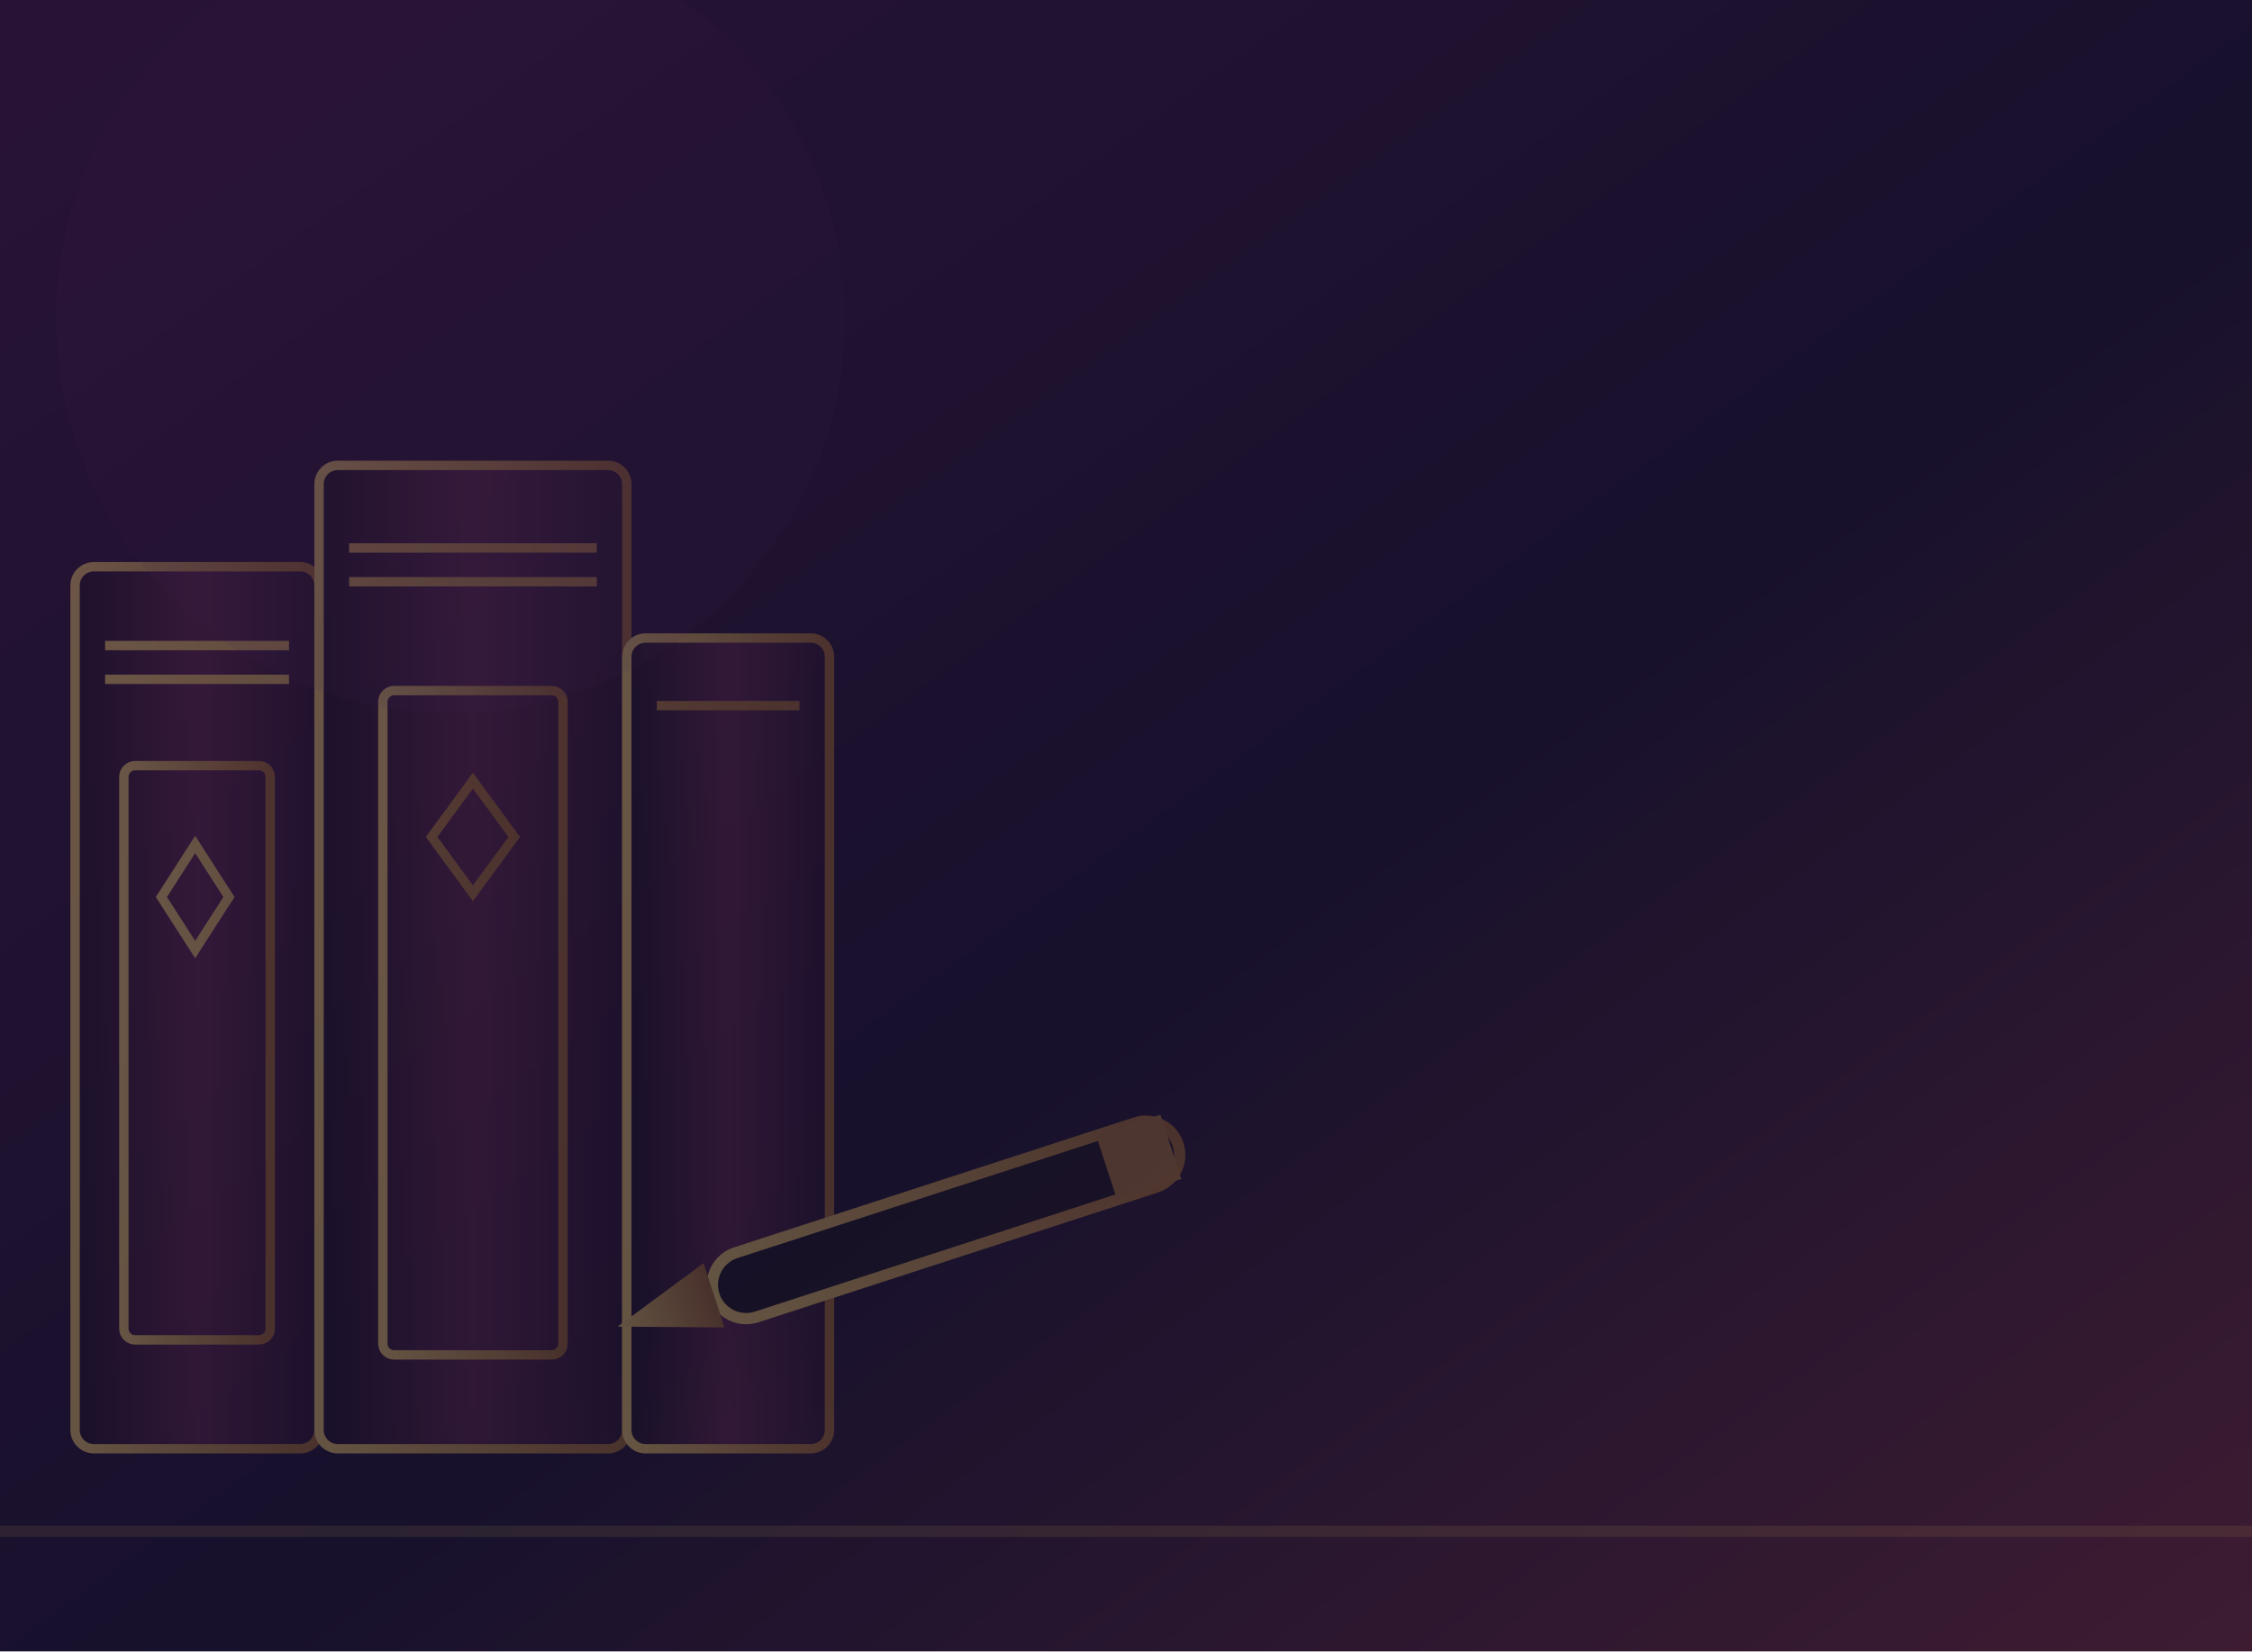
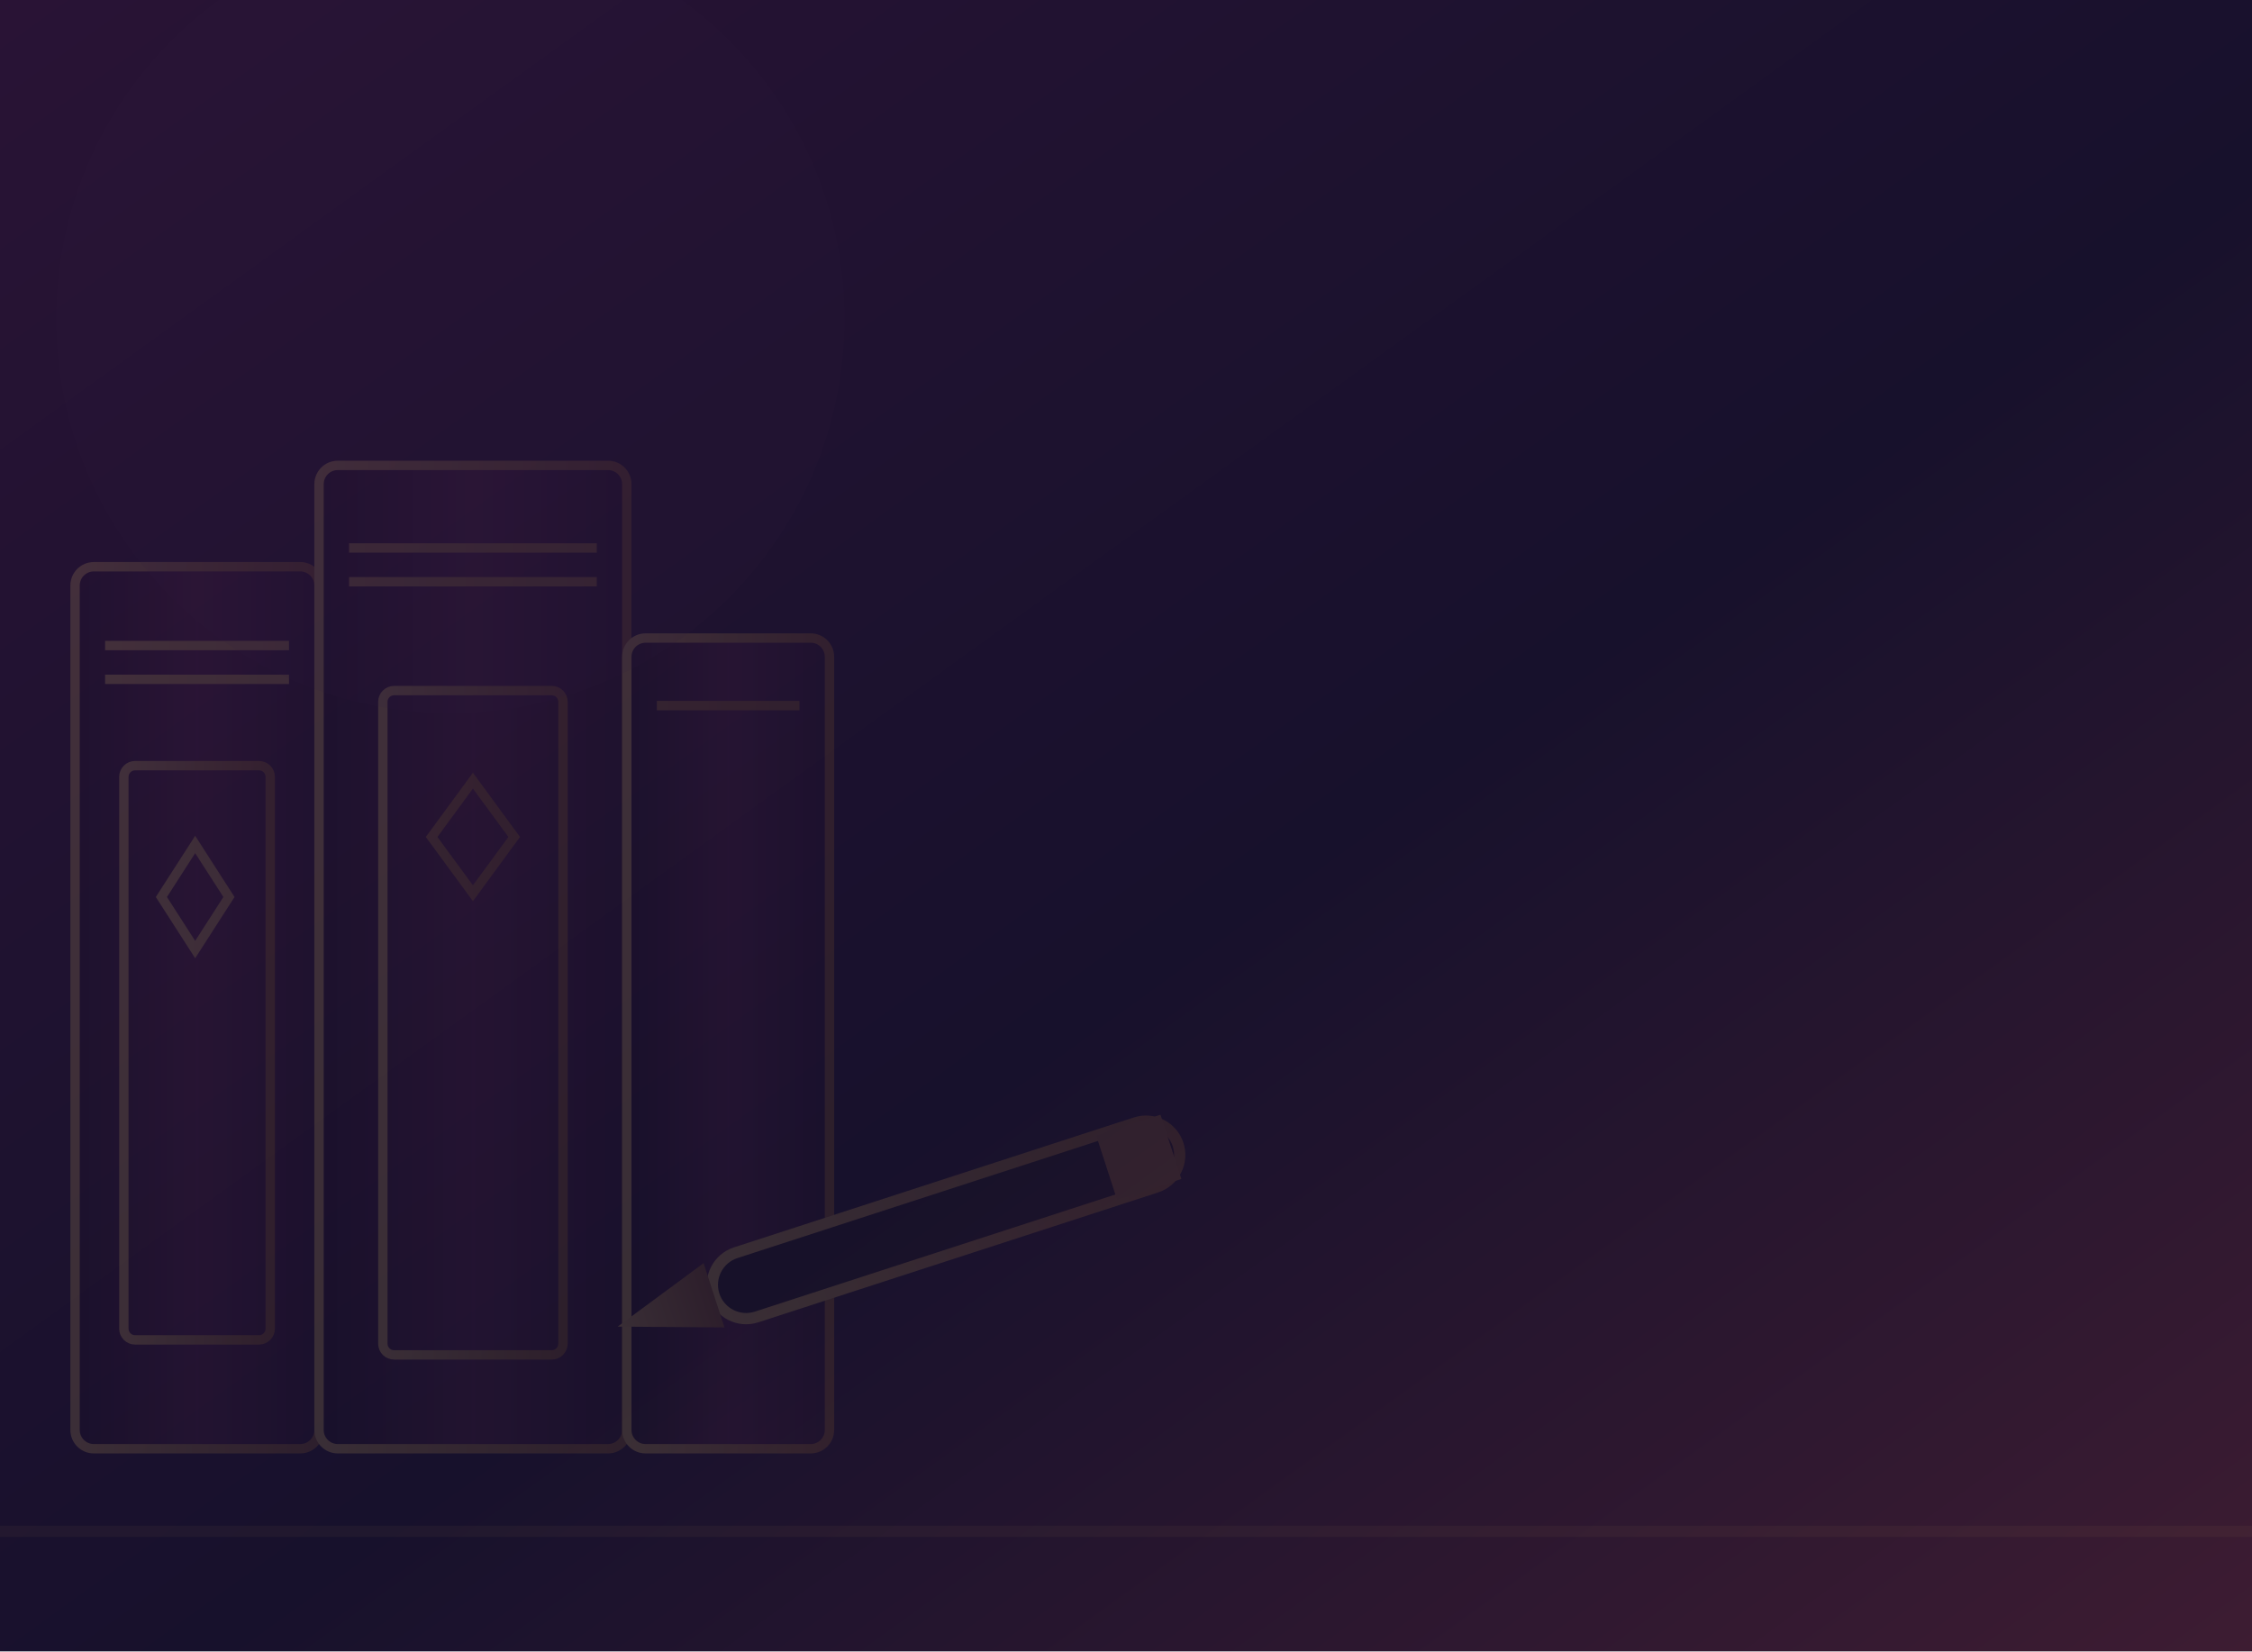
<svg xmlns="http://www.w3.org/2000/svg" viewBox="0 0 600 440">
  <defs>
    <linearGradient id="bg" x2="1" y2="1">
      <stop stop-color="#291335" />
      <stop offset=".55" stop-color="#17112c" />
      <stop offset="1" stop-color="#3d1c32" />
    </linearGradient>
    <linearGradient id="book" x2="1">
      <stop stop-color="#160e20" />
      <stop offset=".5" stop-color="#5b2447" />
      <stop offset="1" stop-color="#24112b" />
    </linearGradient>
    <linearGradient id="gold">
      <stop stop-color="#f8d66d" />
      <stop offset="1" stop-color="#a86f2b" />
    </linearGradient>
  </defs>
  <rect width="600" height="440" fill="url(#bg)" />
-   <g opacity="0.34">
+   <g opacity="0.15">
    <g stroke="url(#gold)" stroke-width="2.5" fill="url(#book)">
      <rect x="20" y="151" width="65" height="235" rx="5" />
      <rect x="85" y="124" width="82" height="262" rx="5" />
      <rect x="167" y="170" width="54" height="216" rx="5" />
    </g>
    <g fill="none" stroke="url(#gold)" stroke-width="2.5">
      <path d="M28 172h49M93 146h66M175 188h38M28 181h49M93 155h66" />
      <rect x="33" y="204" width="39" height="153" rx="3" />
      <rect x="102" y="184" width="48" height="177" rx="3" />
      <path d="M52 225l-9 14 9 14 9-14zM126 208l-11 15 11 15 11-15z" />
    </g>
    <g transform="rotate(-18 240 330)">
      <rect x="188" y="320" width="130" height="18" rx="9" fill="#15121b" stroke="url(#gold)" stroke-width="3" />
      <path d="M188 320l-27 9 27 9z" fill="url(#gold)" />
      <path d="M298 320h18v18h-18z" fill="#b17b35" />
    </g>
    <circle cx="120" cy="85" r="105" fill="#7c3c80" opacity=".1" />
    <path d="M0 408h600" stroke="#d9b957" stroke-opacity=".3" stroke-width="3" />
  </g>
</svg>
